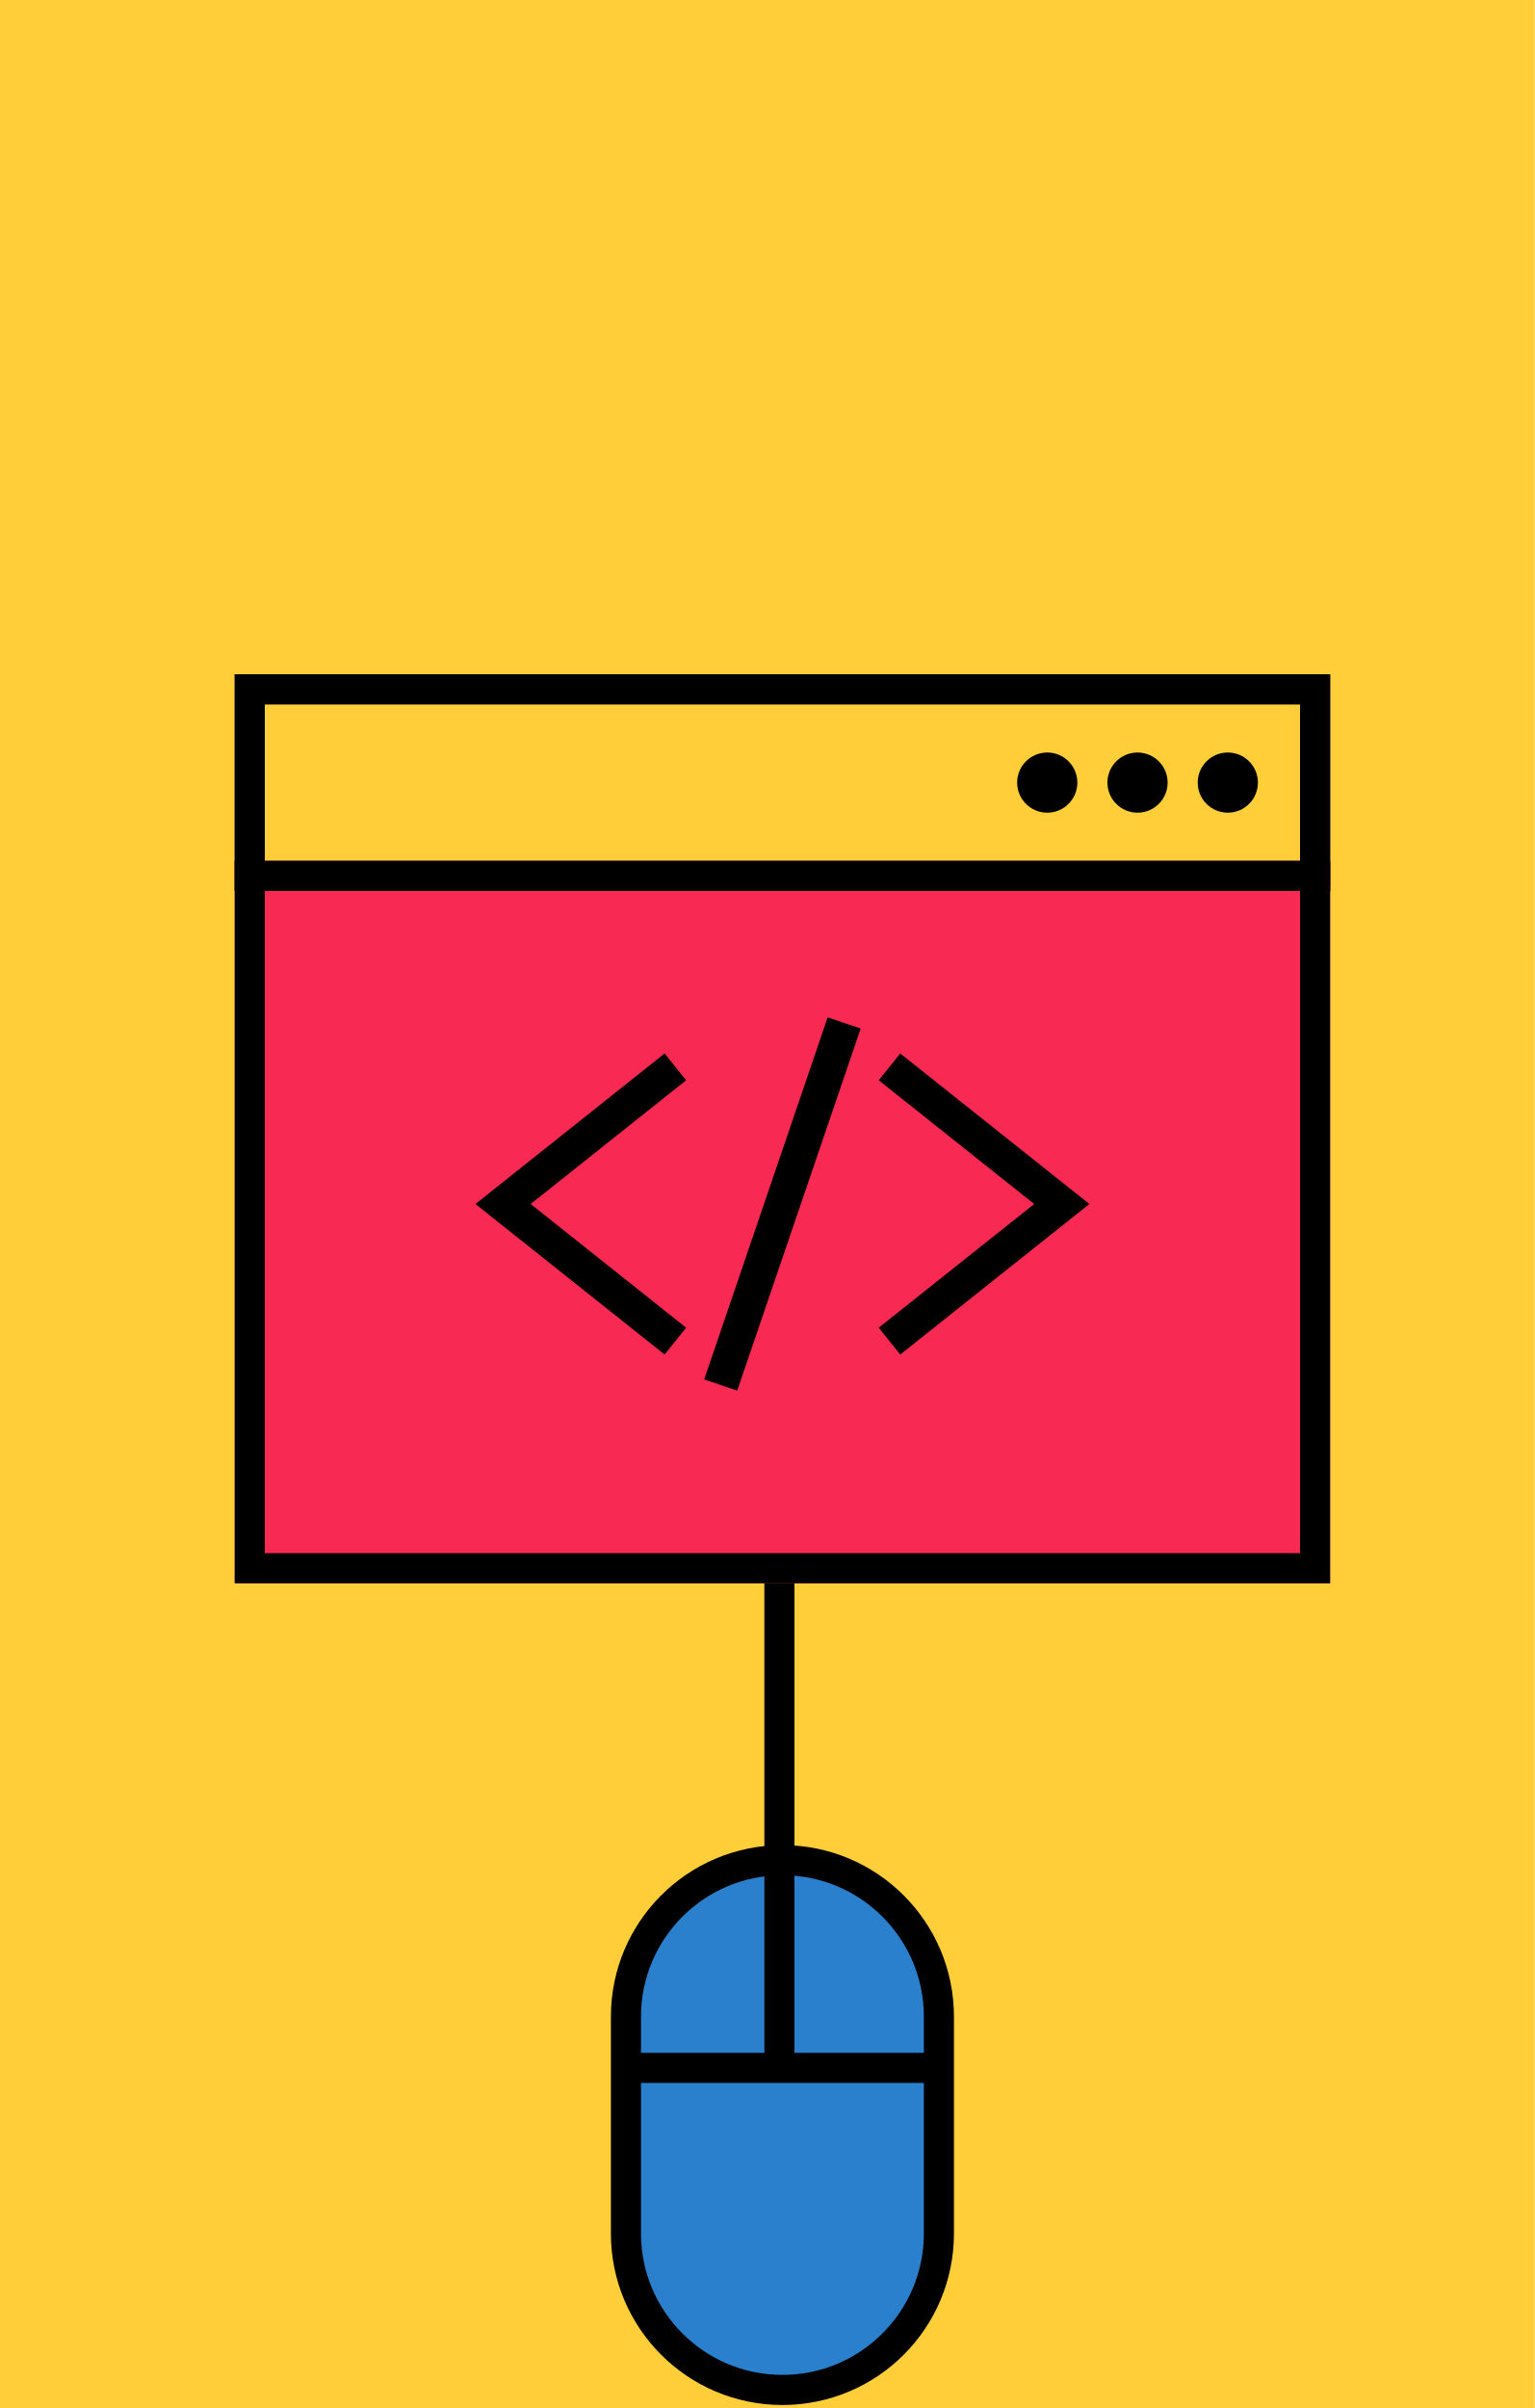
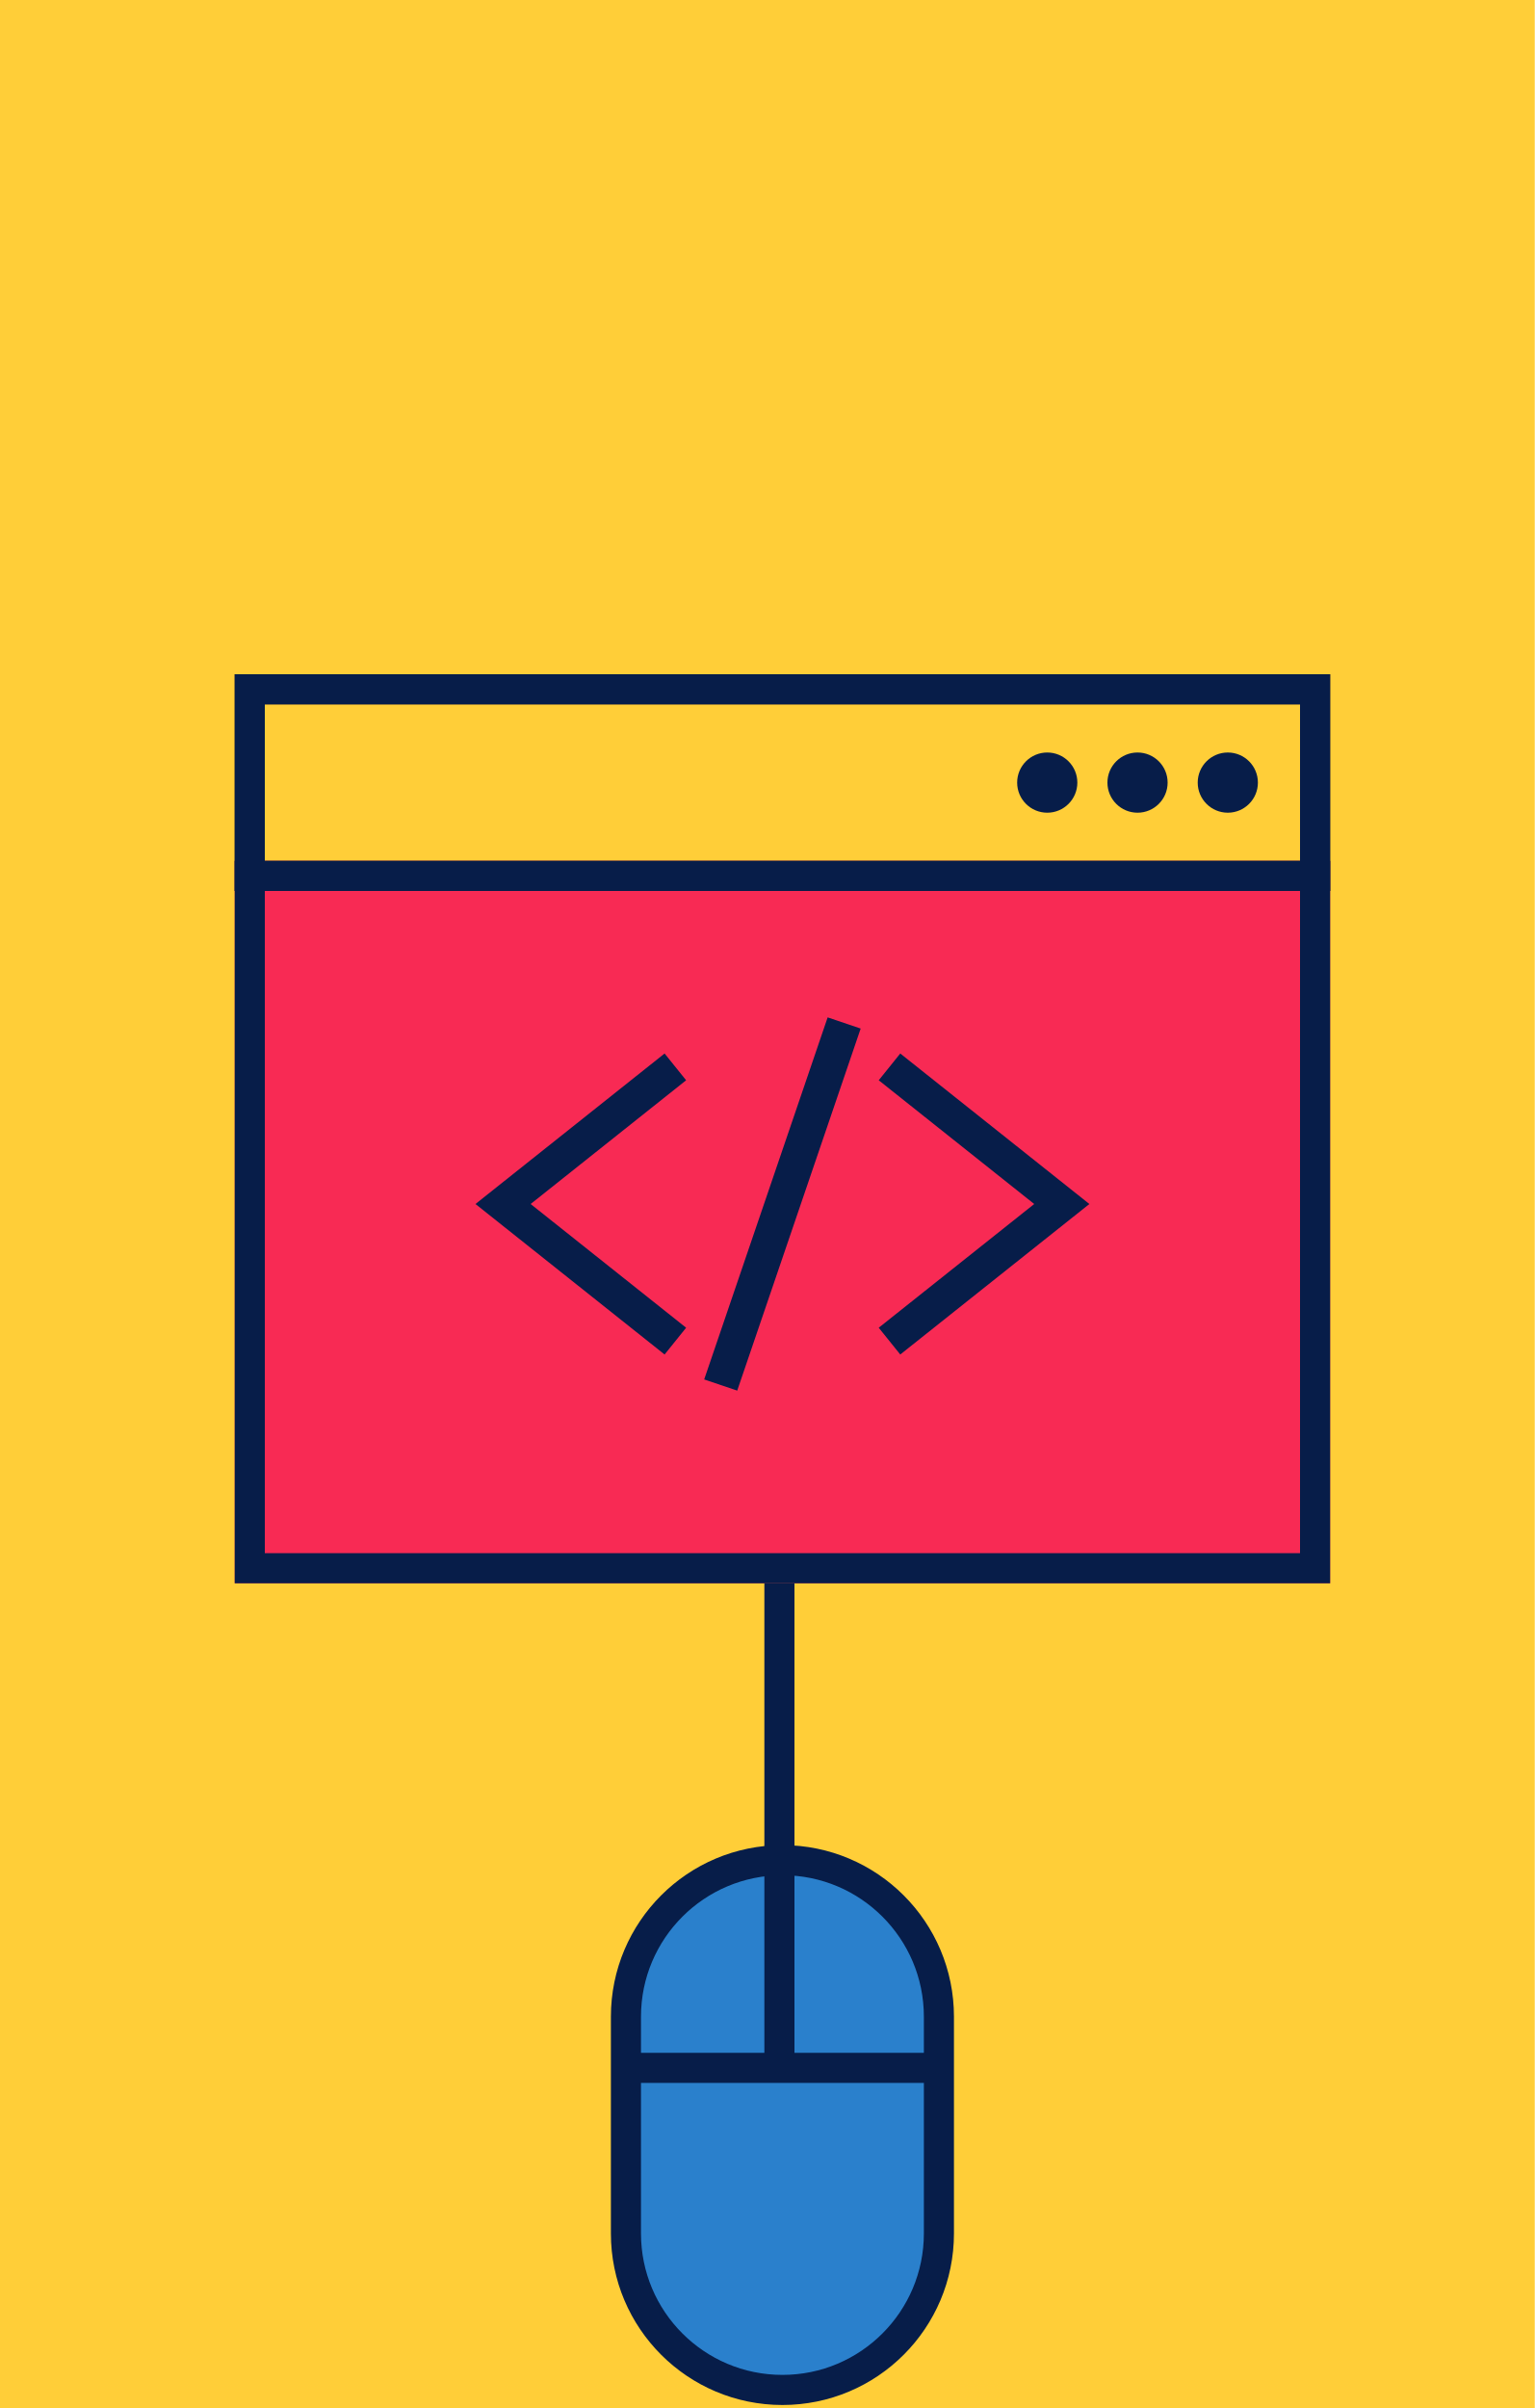
<svg xmlns="http://www.w3.org/2000/svg" width="255px" height="400px" viewBox="0 0 255 400" version="1.1">
  <g id="major_frontend_illus" stroke="none" stroke-width="1" fill="none" fill-rule="evenodd">
    <g id="Group-5">
      <g id="Group-4">
        <polygon id="Rectangle-21-Copy-19" fill="#FFCE38" fill-rule="nonzero" points="0 0 255 0 255 400 0 400" />
        <g id="Group-2" transform="translate(39, 112)">
          <g id="Group">
            <rect id="Rectangle" fill="#F82A54" fill-rule="nonzero" x="0" y="31" width="182" height="120" />
            <rect id="Rectangle" stroke="#1F0824" stroke-width="5" fill-rule="nonzero" x="2.5" y="2.5" width="177" height="31" />
-             <polygon id="Path" fill="#000000" points="107 67.447 132.833 88.001 107 108.553 110.578 113 142 88.001 110.578 63" />
-             <polygon id="Path" fill="#000000" points="71.422 63 40 88.001 71.422 113 75 108.553 49.167 88.001 75 67.447" />
-             <polygon id="Path" fill="#000000" points="78 117.142 98.514 57 104 58.858 83.488 119" />
+             <polygon id="Path" fill="#071D49" points="107 67.447 132.833 88.001 107 108.553 110.578 113 142 88.001 110.578 63" />
+             <polygon id="Path" fill="#071D49" points="71.422 63 40 88.001 71.422 113 75 108.553 49.167 88.001 75 67.447" />
+             <polygon id="Path" fill="#071D49" points="78 117.142 98.514 57 104 58.858 83.488 119" />
          </g>
-           <rect id="Rectangle" stroke="#000000" stroke-width="5" fill-rule="nonzero" x="2.5" y="2.5" width="177" height="146" />
-           <rect id="Rectangle" fill="#000000" fill-rule="nonzero" x="0" y="31" width="182" height="5" />
-           <circle id="Oval" fill="#000000" fill-rule="nonzero" cx="165" cy="18" r="5" />
-           <circle id="Oval" fill="#000000" fill-rule="nonzero" cx="150" cy="18" r="5" />
-           <circle id="Oval" fill="#000000" fill-rule="nonzero" cx="135" cy="18" r="5" />
+           <rect id="Rectangle" stroke="#071D49" stroke-width="5" fill-rule="nonzero" x="2.5" y="2.5" width="177" height="146" />
+           <rect id="Rectangle" fill="#071D49" fill-rule="nonzero" x="0" y="31" width="182" height="5" />
+           <circle id="Oval" fill="#071D49" fill-rule="nonzero" cx="165" cy="18" r="5" />
+           <circle id="Oval" fill="#071D49" fill-rule="nonzero" cx="150" cy="18" r="5" />
+           <circle id="Oval" fill="#071D49" fill-rule="nonzero" cx="135" cy="18" r="5" />
        </g>
-         <rect id="Rectangle" stroke="#000000" stroke-width="5" fill="#2A80CC" fill-rule="nonzero" x="104" y="309" width="52" height="88" rx="26" />
-         <rect id="Rectangle" fill="#000000" fill-rule="nonzero" x="127" y="263" width="5" height="81" />
-         <rect id="Rectangle-Copy-9" fill="#000000" fill-rule="nonzero" x="104" y="341" width="52" height="5" />
+         <rect id="Rectangle" stroke="#071D49" stroke-width="5" fill="#2A80CC" fill-rule="nonzero" x="104" y="309" width="52" height="88" rx="26" />
+         <rect id="Rectangle" fill="#071D49" fill-rule="nonzero" x="127" y="263" width="5" height="81" />
+         <rect id="Rectangle-Copy-9" fill="#071D49" fill-rule="nonzero" x="104" y="341" width="52" height="5" />
      </g>
    </g>
  </g>
</svg>
